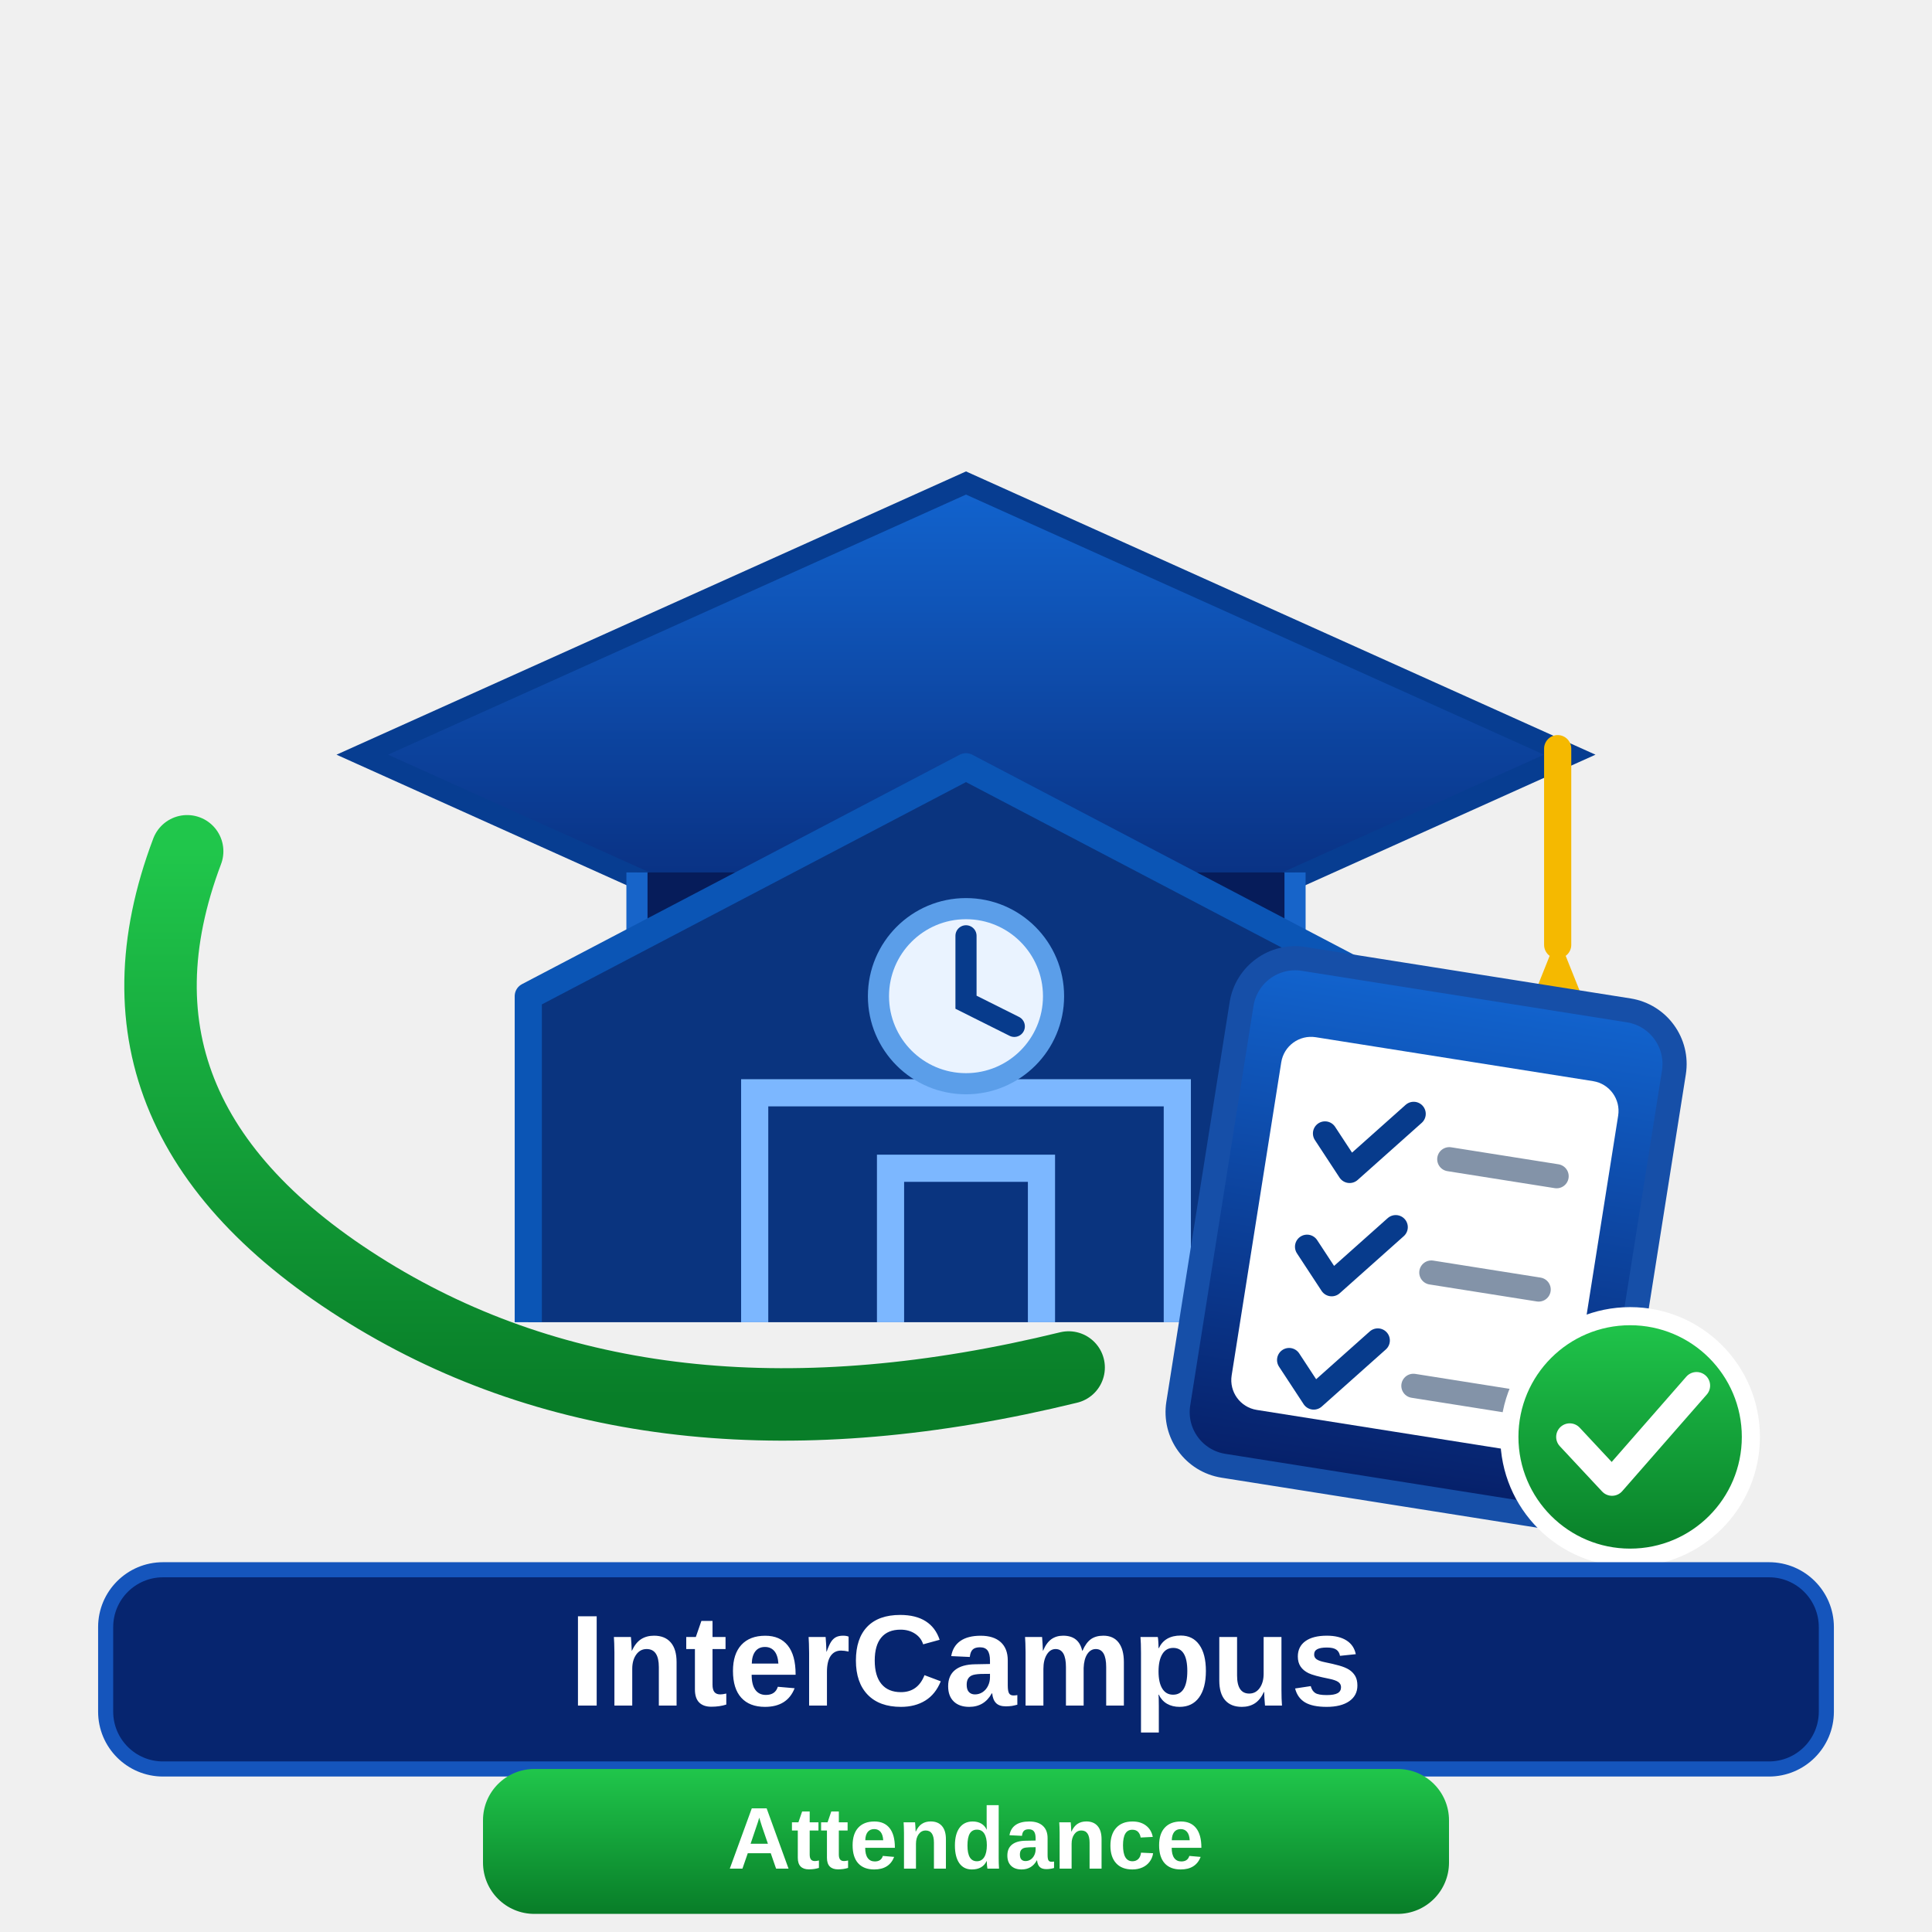
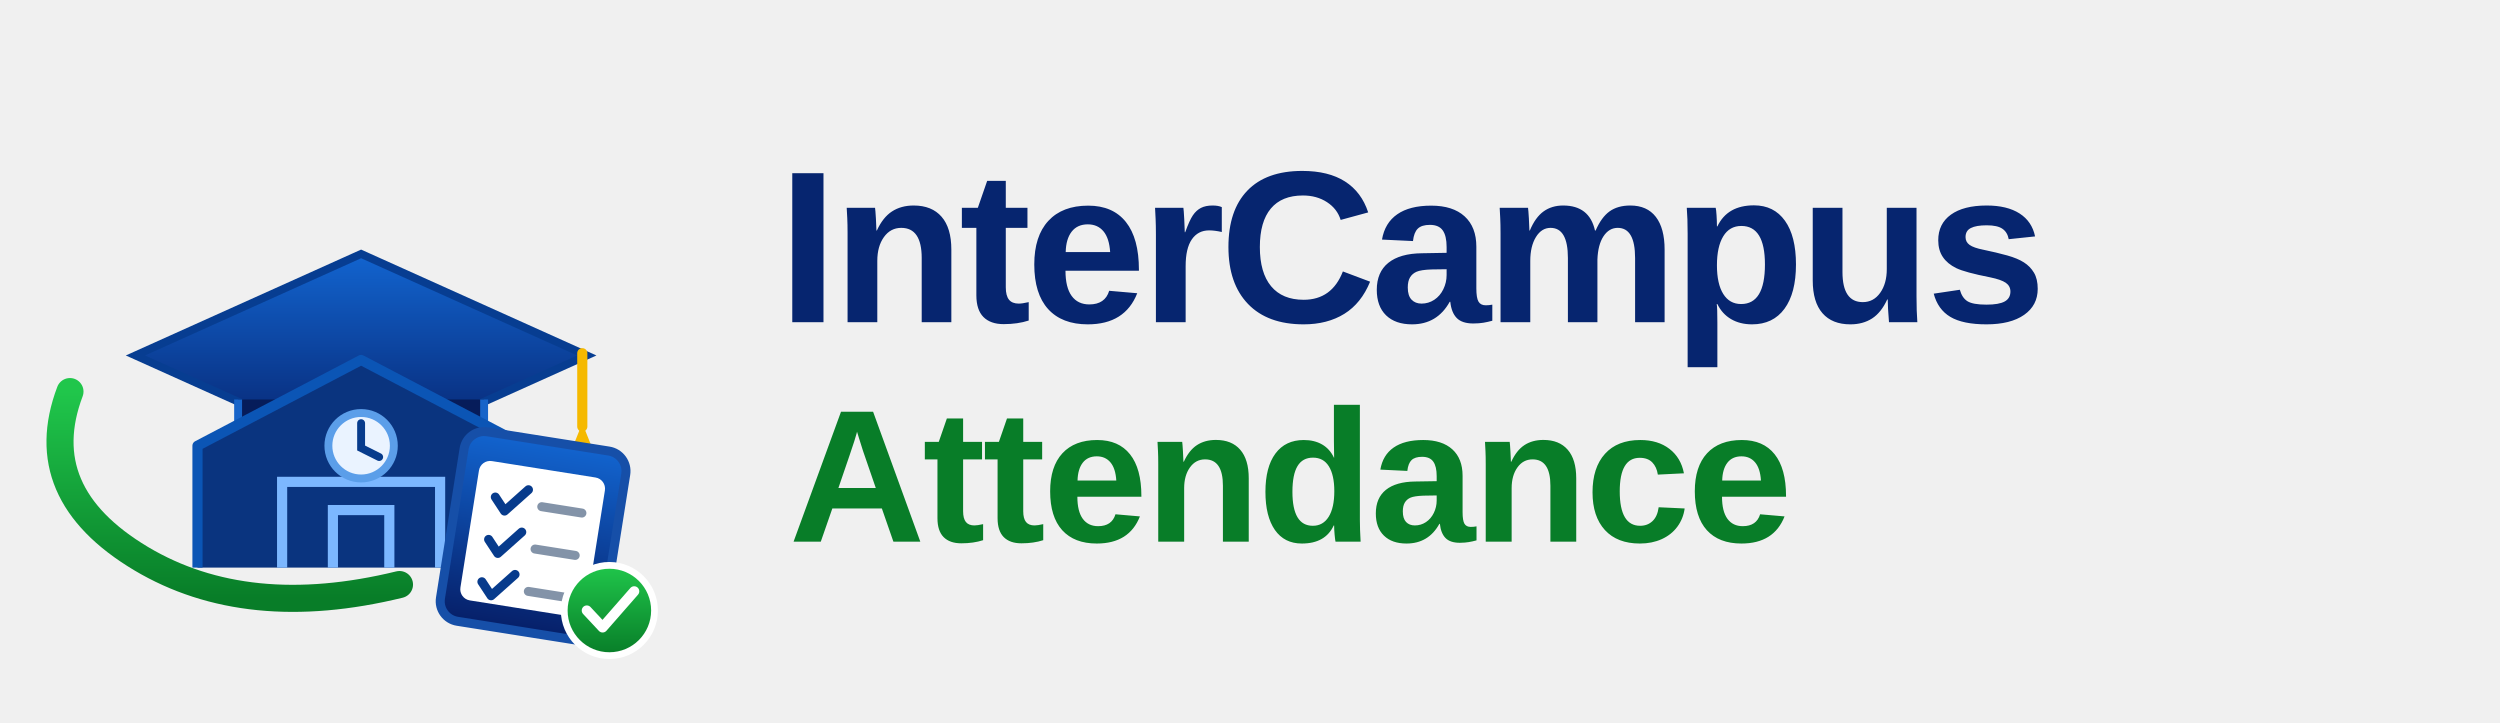
- <svg xmlns="http://www.w3.org/2000/svg" viewBox="0 0 640 640" role="img" aria-labelledby="title desc">
-   <defs>
-     <linearGradient id="navy" x2="0" y2="1">
-       <stop stop-color="#1264cf" />
-       <stop offset="1" stop-color="#061f68" />
-     </linearGradient>
-     <linearGradient id="green" x2="0" y2="1">
-       <stop stop-color="#20c64b" />
-       <stop offset="1" stop-color="#087d28" />
-     </linearGradient>
-   </defs>
-   <path d="M62 282Q28 372 125 430Q219 486 354 453" fill="none" stroke="url(#green)" stroke-width="24" stroke-linecap="round" />
-   <path d="M120 250L320 160l200 90-200 90z" fill="url(#navy)" stroke="#073d91" stroke-width="7" />
-   <path d="M211 289v35q109 58 218 0v-35" fill="#061c5a" stroke="#1764c9" stroke-width="7" />
-   <path d="M516 248v65" stroke="#f5b900" stroke-width="9" stroke-linecap="round" />
-   <path d="M516 310l-18 45h36z" fill="#f5b900" />
-   <path d="M175 438V330l145-76 145 76v108" fill="#0a347f" stroke="#0b55b5" stroke-width="9" stroke-linejoin="round" />
-   <path d="M250 438v-76h140v76M295 438v-51h50v51" fill="none" stroke="#7cb7ff" stroke-width="9" />
-   <circle cx="320" cy="330" r="29" fill="#eaf3ff" stroke="#5b9ee9" stroke-width="7" />
-   <path d="M320 310v22l16 8" fill="none" stroke="#073b8c" stroke-width="7" stroke-linecap="round" />
-   <g transform="rotate(9 478 410)">
-     <rect x="400" y="326" width="145" height="170" rx="18" fill="url(#navy)" stroke="#164fa8" stroke-width="8" />
-     <rect x="416" y="351" width="113" height="125" rx="10" fill="#fff" />
-     <path d="M434 382l10 11 18-22M434 420l10 11 18-22M434 458l10 11 18-22" fill="none" stroke="#073b8c" stroke-width="8" stroke-linecap="round" stroke-linejoin="round" />
-     <path d="M476 384h36m-36 38h36m-36 38h36" stroke="#8393a8" stroke-width="8" stroke-linecap="round" />
+ <svg xmlns="http://www.w3.org/2000/svg" viewBox="0 0 900 260" role="img" aria-labelledby="title desc">
+   <svg x="0" y="0" width="260" height="260" viewBox="0 0 640 510" preserveAspectRatio="xMidYMid meet">
+     <defs>
+       <linearGradient id="navy" x2="0" y2="1">
+         <stop stop-color="#1264cf" />
+         <stop offset="1" stop-color="#061f68" />
+       </linearGradient>
+       <linearGradient id="green" x2="0" y2="1">
+         <stop stop-color="#20c64b" />
+         <stop offset="1" stop-color="#087d28" />
+       </linearGradient>
+     </defs>
+     <path d="M62 282Q28 372 125 430Q219 486 354 453" fill="none" stroke="url(#green)" stroke-width="24" stroke-linecap="round" />
+     <path d="M120 250L320 160l200 90-200 90z" fill="url(#navy)" stroke="#073d91" stroke-width="7" />
+     <path d="M211 289v35q109 58 218 0v-35" fill="#061c5a" stroke="#1764c9" stroke-width="7" />
+     <path d="M516 248v65" stroke="#f5b900" stroke-width="9" stroke-linecap="round" />
+     <path d="M516 310l-18 45h36z" fill="#f5b900" />
+     <path d="M175 438V330l145-76 145 76v108" fill="#0a347f" stroke="#0b55b5" stroke-width="9" stroke-linejoin="round" />
+     <path d="M250 438v-76h140v76M295 438v-51h50v51" fill="none" stroke="#7cb7ff" stroke-width="9" />
+     <circle cx="320" cy="330" r="29" fill="#eaf3ff" stroke="#5b9ee9" stroke-width="7" />
+     <path d="M320 310v22l16 8" fill="none" stroke="#073b8c" stroke-width="7" stroke-linecap="round" />
+     <g transform="rotate(9 478 410)">
+       <rect x="400" y="326" width="145" height="170" rx="18" fill="url(#navy)" stroke="#164fa8" stroke-width="8" />
+       <rect x="416" y="351" width="113" height="125" rx="10" fill="#fff" />
+       <path d="M434 382l10 11 18-22M434 420l10 11 18-22M434 458l10 11 18-22" fill="none" stroke="#073b8c" stroke-width="8" stroke-linecap="round" stroke-linejoin="round" />
+       <path d="M476 384h36m-36 38h36m-36 38h36" stroke="#8393a8" stroke-width="8" stroke-linecap="round" />
+     </g>
+     <circle cx="540" cy="476" r="40" fill="url(#green)" stroke="#fff" stroke-width="6" />
+     <path d="M520 476l14 15 28-32" fill="none" stroke="#fff" stroke-width="9" stroke-linecap="round" stroke-linejoin="round" />
+   </svg>
+   <g font-family="Arial,Helvetica,sans-serif" font-weight="800">
+     <text x="280" y="116" fill="#06256f" font-size="78" letter-spacing="-2">InterCampus</text>
+     <text x="284" y="195" fill="#087d28" font-size="68" letter-spacing="-1">Attendance</text>
  </g>
-   <circle cx="540" cy="476" r="40" fill="url(#green)" stroke="#fff" stroke-width="6" />
-   <path d="M520 476l14 15 28-32" fill="none" stroke="#fff" stroke-width="9" stroke-linecap="round" stroke-linejoin="round" />
-   <rect x="35" y="520" width="570" height="66" rx="19" fill="#06256f" stroke="#1555bc" stroke-width="5" />
-   <text x="320" y="565" fill="#fff" font-family="Arial,Helvetica,sans-serif" font-size="43" font-weight="800" text-anchor="middle">InterCampus</text>
-   <rect x="160" y="586" width="320" height="48" rx="17" fill="url(#green)" />
-   <text x="320" y="619" fill="#fff" font-family="Arial,Helvetica,sans-serif" font-size="29" font-weight="800" text-anchor="middle">Attendance</text>
</svg>
